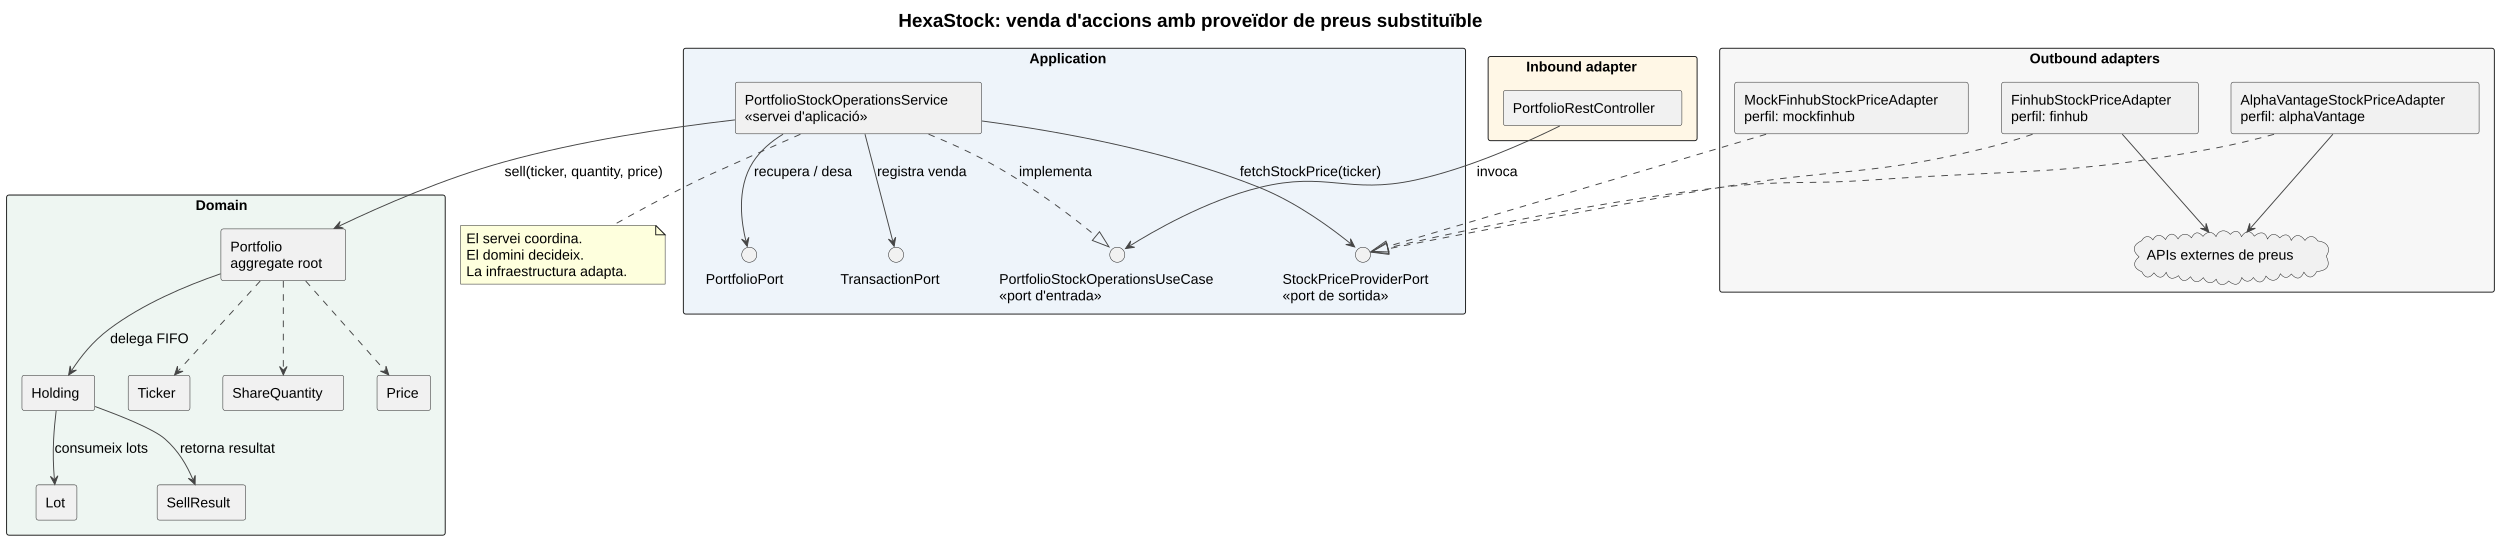
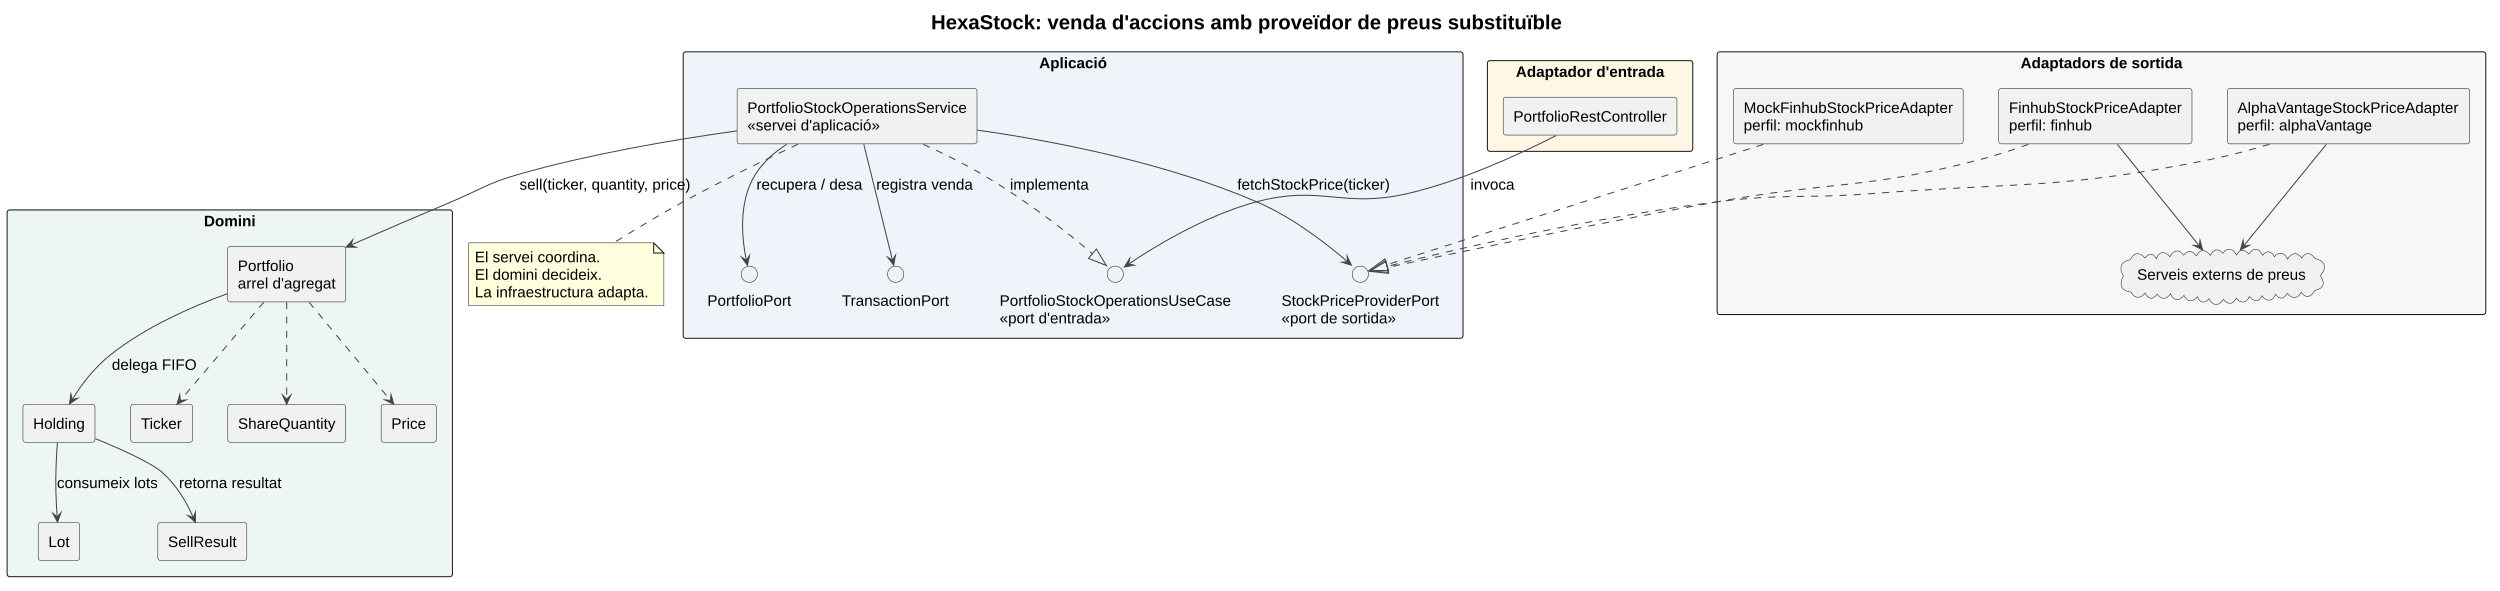
- <svg xmlns="http://www.w3.org/2000/svg" contentStyleType="text/css" data-diagram-type="DESCRIPTION" height="574px" preserveAspectRatio="none" style="width:2656px;height:574px;background:#FFFFFF;" version="1.1" viewBox="0 0 2656 574" width="2656px" zoomAndPan="magnify">
+ <svg xmlns="http://www.w3.org/2000/svg" contentStyleType="text/css" data-diagram-type="DESCRIPTION" height="581px" preserveAspectRatio="none" style="width:2459px;height:581px;background:#FFFFFF;" version="1.1" viewBox="0 0 2459 581" width="2459px" zoomAndPan="magnify">
  <defs />
  <g>
    <g class="title" data-source-line="1">
-       <text fill="#000000" font-family="Arial" font-size="20" font-weight="bold" lengthAdjust="spacing" textLength="733.223" x="954.389" y="28.564">HexaStock: venda d'accions amb proveïdor de preus substituïble</text>
+       <text fill="#000000" font-family="Arial" font-size="20" font-weight="700" lengthAdjust="spacing" textLength="620.479" x="915.761" y="28.76">HexaStock: venda d'accions amb proveïdor de preus substituïble</text>
    </g>
-     <g class="cluster" data-qualified-name="IN" data-source-line="12" id="ent0002">
-       <rect fill="#FFF7E6" height="89.46" rx="2.5" ry="2.5" style="stroke:#181818;stroke-width:1;" width="222" x="1581" y="60.011" />
-       <text fill="#000000" font-family="Arial" font-size="15" font-weight="bold" lengthAdjust="spacing" textLength="141.079" x="1621.46" y="75.935">Inbound adapter</text>
+     <g class="cluster" data-qualified-name="IN" data-source-line="12" id="ent0001">
+       <rect fill="#FFF7E6" height="89.25" rx="2.5" ry="2.5" style="stroke:#181818;stroke-width:1;" width="202" x="1463" y="59.618" />
+       <text fill="#000000" font-family="Arial" font-size="15" font-weight="700" lengthAdjust="spacing" textLength="146.082" x="1490.959" y="75.688">Adaptador d'entrada</text>
    </g>
-     <g class="cluster" data-qualified-name="APP" data-source-line="16" id="ent0004">
-       <rect fill="#EEF4FA" height="282.38" rx="2.5" ry="2.5" style="stroke:#181818;stroke-width:1;" width="831" x="726" y="51.281" />
-       <text fill="#000000" font-family="Arial" font-size="15" font-weight="bold" lengthAdjust="spacing" textLength="95.676" x="1093.662" y="67.205">Application</text>
+     <g class="cluster" data-qualified-name="APP" data-source-line="16" id="ent0003">
+       <rect fill="#EEF4FA" height="281.74" rx="2.5" ry="2.5" style="stroke:#181818;stroke-width:1;" width="767" x="672" y="50.998" />
+       <text fill="#000000" font-family="Arial" font-size="15" font-weight="700" lengthAdjust="spacing" textLength="66.687" x="1022.157" y="67.068">Aplicació</text>
    </g>
-     <g class="cluster" data-qualified-name="DOM" data-source-line="24" id="ent0010">
-       <rect fill="#EEF6F2" height="361.38" rx="2.5" ry="2.5" style="stroke:#181818;stroke-width:1;" width="466" x="7" y="207.201" />
-       <text fill="#000000" font-family="Arial" font-size="15" font-weight="bold" lengthAdjust="spacing" textLength="64.329" x="207.836" y="223.125">Domain</text>
+     <g class="cluster" data-qualified-name="DOM" data-source-line="24" id="ent0009">
+       <rect fill="#EEF6F2" height="360.75" rx="2.5" ry="2.5" style="stroke:#181818;stroke-width:1;" width="438" x="7" y="206.488" />
+       <text fill="#000000" font-family="Arial" font-size="15" font-weight="700" lengthAdjust="spacing" textLength="50.83" x="200.585" y="222.558">Domini</text>
    </g>
-     <g class="cluster" data-qualified-name="OUT" data-source-line="34" id="ent0018">
-       <rect fill="#F7F7F7" height="259.11" rx="2.5" ry="2.5" style="stroke:#181818;stroke-width:1;" width="823" x="1827" y="51.281" />
-       <text fill="#000000" font-family="Arial" font-size="15" font-weight="bold" lengthAdjust="spacing" textLength="164.348" x="2156.326" y="67.205">Outbound adapters</text>
+     <g class="cluster" data-qualified-name="OUT" data-source-line="34" id="ent0017">
+       <rect fill="#F7F7F7" height="258.37" rx="2.5" ry="2.5" style="stroke:#181818;stroke-width:1;" width="756" x="1689" y="50.998" />
+       <text fill="#000000" font-family="Arial" font-size="15" font-weight="700" lengthAdjust="spacing" textLength="159.192" x="1987.404" y="67.068">Adaptadors de sortida</text>
    </g>
-     <g class="entity" data-qualified-name="IN.REST" data-source-line="13" id="ent0003">
-       <rect fill="#F1F1F1" height="37.461" rx="2.5" ry="2.5" style="stroke:#181818;stroke-width:0.5;" width="189.702" x="1597.15" y="96.011" />
-       <text fill="#000000" font-family="Arial" font-size="15" lengthAdjust="spacing" textLength="169.702" x="1607.15" y="119.935">PortfolioRestController</text>
+     <g class="entity" data-qualified-name="IN.REST" data-source-line="13" id="ent0002">
+       <rect fill="#F1F1F1" height="37.248" rx="2.5" ry="2.5" style="stroke:#181818;stroke-width:0.5;" width="170.894" x="1478.55" y="95.618" />
+       <text fill="#000000" font-family="Arial" font-size="15" lengthAdjust="spacing" textLength="150.894" x="1488.55" y="119.688">PortfolioRestController</text>
    </g>
-     <g class="entity" data-qualified-name="APP.INPORT" data-source-line="17" id="ent0005">
-       <ellipse cx="1187" cy="270.661" fill="#F1F1F1" rx="8" ry="8" style="stroke:#181818;stroke-width:0.5;" />
-       <text fill="#000000" font-family="Arial" font-size="15" lengthAdjust="spacing" textLength="250.95" x="1061.525" y="301.585">PortfolioStockOperationsUseCase</text>
-       <text fill="#000000" font-family="Arial" font-size="15" lengthAdjust="spacing" textLength="126.204" x="1061.525" y="319.046">«port d'entrada»</text>
+     <g class="entity" data-qualified-name="APP.INPORT" data-source-line="17" id="ent0004">
+       <ellipse cx="1097" cy="269.738" fill="#F1F1F1" rx="8" ry="8" style="stroke:#181818;stroke-width:0.5;" />
+       <text fill="#000000" font-family="Arial" font-size="15" lengthAdjust="spacing" textLength="227.607" x="983.196" y="300.808">PortfolioStockOperationsUseCase</text>
+       <text fill="#000000" font-family="Arial" font-size="15" lengthAdjust="spacing" textLength="108.779" x="983.196" y="318.056">«port d'entrada»</text>
    </g>
-     <g class="entity" data-qualified-name="APP.SERVICE" data-source-line="18" id="ent0006">
-       <rect fill="#F1F1F1" height="54.922" rx="2.5" ry="2.5" style="stroke:#181818;stroke-width:0.5;" width="261.655" x="781.17" y="87.281" />
-       <text fill="#000000" font-family="Arial" font-size="15" lengthAdjust="spacing" textLength="241.655" x="791.17" y="111.205">PortfolioStockOperationsService</text>
-       <text fill="#000000" font-family="Arial" font-size="15" lengthAdjust="spacing" textLength="148.33" x="791.17" y="128.666">«servei d'aplicació»</text>
+     <g class="entity" data-qualified-name="APP.SERVICE" data-source-line="18" id="ent0005">
+       <rect fill="#F1F1F1" height="54.497" rx="2.5" ry="2.5" style="stroke:#181818;stroke-width:0.5;" width="235.933" x="725.03" y="86.998" />
+       <text fill="#000000" font-family="Arial" font-size="15" lengthAdjust="spacing" textLength="215.933" x="735.03" y="111.068">PortfolioStockOperationsService</text>
+       <text fill="#000000" font-family="Arial" font-size="15" lengthAdjust="spacing" textLength="130.437" x="735.03" y="128.316">«servei d'aplicació»</text>
    </g>
-     <g class="entity" data-qualified-name="APP.PRICEPORT" data-source-line="19" id="ent0007">
-       <ellipse cx="1448" cy="270.661" fill="#F1F1F1" rx="8" ry="8" style="stroke:#181818;stroke-width:0.5;" />
-       <text fill="#000000" font-family="Arial" font-size="15" lengthAdjust="spacing" textLength="170.991" x="1362.504" y="301.585">StockPriceProviderPort</text>
-       <text fill="#000000" font-family="Arial" font-size="15" lengthAdjust="spacing" textLength="129.309" x="1362.504" y="319.046">«port de sortida»</text>
+     <g class="entity" data-qualified-name="APP.PRICEPORT" data-source-line="19" id="ent0006">
+       <ellipse cx="1338" cy="269.738" fill="#F1F1F1" rx="8" ry="8" style="stroke:#181818;stroke-width:0.5;" />
+       <text fill="#000000" font-family="Arial" font-size="15" lengthAdjust="spacing" textLength="155.054" x="1260.473" y="300.808">StockPriceProviderPort</text>
+       <text fill="#000000" font-family="Arial" font-size="15" lengthAdjust="spacing" textLength="112.573" x="1260.473" y="318.056">«port de sortida»</text>
    </g>
-     <g class="entity" data-qualified-name="APP.PORTFOLIOPORT" data-source-line="20" id="ent0008">
-       <ellipse cx="796" cy="270.661" fill="#F1F1F1" rx="8" ry="8" style="stroke:#181818;stroke-width:0.5;" />
-       <text fill="#000000" font-family="Arial" font-size="15" lengthAdjust="spacing" textLength="92.512" x="749.744" y="301.585">PortfolioPort</text>
+     <g class="entity" data-qualified-name="APP.PORTFOLIOPORT" data-source-line="20" id="ent0007">
+       <ellipse cx="737" cy="269.738" fill="#F1F1F1" rx="8" ry="8" style="stroke:#181818;stroke-width:0.5;" />
+       <text fill="#000000" font-family="Arial" font-size="15" lengthAdjust="spacing" textLength="82.537" x="695.732" y="300.808">PortfolioPort</text>
    </g>
-     <g class="entity" data-qualified-name="APP.TXPORT" data-source-line="21" id="ent0009">
-       <ellipse cx="952" cy="270.661" fill="#F1F1F1" rx="8" ry="8" style="stroke:#181818;stroke-width:0.5;" />
-       <text fill="#000000" font-family="Arial" font-size="15" lengthAdjust="spacing" textLength="118.286" x="892.857" y="301.585">TransactionPort</text>
+     <g class="entity" data-qualified-name="APP.TXPORT" data-source-line="21" id="ent0008">
+       <ellipse cx="881" cy="269.738" fill="#F1F1F1" rx="8" ry="8" style="stroke:#181818;stroke-width:0.5;" />
+       <text fill="#000000" font-family="Arial" font-size="15" lengthAdjust="spacing" textLength="105.879" x="828.061" y="300.808">TransactionPort</text>
    </g>
-     <g class="entity" data-qualified-name="DOM.PORTFOLIO" data-source-line="25" id="ent0011">
-       <rect fill="#F1F1F1" height="54.922" rx="2.5" ry="2.5" style="stroke:#181818;stroke-width:0.5;" width="132.625" x="234.69" y="243.201" />
-       <text fill="#000000" font-family="Arial" font-size="15" lengthAdjust="spacing" textLength="62.241" x="244.69" y="267.125">Portfolio</text>
-       <text fill="#000000" font-family="Arial" font-size="15" lengthAdjust="spacing" textLength="112.624" x="244.69" y="284.586">aggregate root</text>
+     <g class="entity" data-qualified-name="DOM.PORTFOLIO" data-source-line="25" id="ent0010">
+       <rect fill="#F1F1F1" height="54.497" rx="2.5" ry="2.5" style="stroke:#181818;stroke-width:0.5;" width="116.255" x="223.87" y="242.488" />
+       <text fill="#000000" font-family="Arial" font-size="15" lengthAdjust="spacing" textLength="55.027" x="233.87" y="266.558">Portfolio</text>
+       <text fill="#000000" font-family="Arial" font-size="15" lengthAdjust="spacing" textLength="96.255" x="233.87" y="283.806">arrel d'agregat</text>
    </g>
-     <g class="entity" data-qualified-name="DOM.HOLDING" data-source-line="26" id="ent0012">
-       <rect fill="#F1F1F1" height="37.461" rx="2.5" ry="2.5" style="stroke:#181818;stroke-width:0.5;" width="77.341" x="23.33" y="398.661" />
-       <text fill="#000000" font-family="Arial" font-size="15" lengthAdjust="spacing" textLength="57.341" x="33.33" y="422.585">Holding</text>
+     <g class="entity" data-qualified-name="DOM.HOLDING" data-source-line="26" id="ent0011">
+       <rect fill="#F1F1F1" height="37.248" rx="2.5" ry="2.5" style="stroke:#181818;stroke-width:0.5;" width="70.867" x="22.57" y="397.738" />
+       <text fill="#000000" font-family="Arial" font-size="15" lengthAdjust="spacing" textLength="50.867" x="32.57" y="421.808">Holding</text>
    </g>
-     <g class="entity" data-qualified-name="DOM.LOT" data-source-line="27" id="ent0013">
-       <rect fill="#F1F1F1" height="37.461" rx="2.5" ry="2.5" style="stroke:#181818;stroke-width:0.5;" width="43.416" x="38.29" y="515.121" />
-       <text fill="#000000" font-family="Arial" font-size="15" lengthAdjust="spacing" textLength="23.416" x="48.29" y="539.045">Lot</text>
+     <g class="entity" data-qualified-name="DOM.LOT" data-source-line="27" id="ent0012">
+       <rect fill="#F1F1F1" height="37.248" rx="2.5" ry="2.5" style="stroke:#181818;stroke-width:0.5;" width="40.852" x="37.57" y="513.988" />
+       <text fill="#000000" font-family="Arial" font-size="15" lengthAdjust="spacing" textLength="20.852" x="47.57" y="538.058">Lot</text>
    </g>
-     <g class="entity" data-qualified-name="DOM.SELLRESULT" data-source-line="28" id="ent0014">
-       <rect fill="#F1F1F1" height="37.461" rx="2.5" ry="2.5" style="stroke:#181818;stroke-width:0.5;" width="94.106" x="166.95" y="515.121" />
-       <text fill="#000000" font-family="Arial" font-size="15" lengthAdjust="spacing" textLength="74.106" x="176.95" y="539.045">SellResult</text>
+     <g class="entity" data-qualified-name="DOM.SELLRESULT" data-source-line="28" id="ent0013">
+       <rect fill="#F1F1F1" height="37.248" rx="2.5" ry="2.5" style="stroke:#181818;stroke-width:0.5;" width="87.529" x="155.24" y="513.988" />
+       <text fill="#000000" font-family="Arial" font-size="15" lengthAdjust="spacing" textLength="67.529" x="165.24" y="538.058">SellResult</text>
    </g>
-     <g class="entity" data-qualified-name="DOM.TICKER" data-source-line="29" id="ent0015">
-       <rect fill="#F1F1F1" height="37.461" rx="2.5" ry="2.5" style="stroke:#181818;stroke-width:0.5;" width="65.659" x="136.17" y="398.661" />
-       <text fill="#000000" font-family="Arial" font-size="15" lengthAdjust="spacing" textLength="45.659" x="146.17" y="422.585">Ticker</text>
+     <g class="entity" data-qualified-name="DOM.TICKER" data-source-line="29" id="ent0014">
+       <rect fill="#F1F1F1" height="37.248" rx="2.5" ry="2.5" style="stroke:#181818;stroke-width:0.5;" width="60.833" x="128.58" y="397.738" />
+       <text fill="#000000" font-family="Arial" font-size="15" lengthAdjust="spacing" textLength="40.833" x="138.58" y="421.808">Ticker</text>
    </g>
-     <g class="entity" data-qualified-name="DOM.QTY" data-source-line="30" id="ent0016">
-       <rect fill="#F1F1F1" height="37.461" rx="2.5" ry="2.5" style="stroke:#181818;stroke-width:0.5;" width="128.435" x="236.78" y="398.661" />
-       <text fill="#000000" font-family="Arial" font-size="15" lengthAdjust="spacing" textLength="108.435" x="246.78" y="422.585">ShareQuantity</text>
+     <g class="entity" data-qualified-name="DOM.QTY" data-source-line="30" id="ent0015">
+       <rect fill="#F1F1F1" height="37.248" rx="2.5" ry="2.5" style="stroke:#181818;stroke-width:0.5;" width="115.889" x="224.06" y="397.738" />
+       <text fill="#000000" font-family="Arial" font-size="15" lengthAdjust="spacing" textLength="95.889" x="234.06" y="421.808">ShareQuantity</text>
    </g>
-     <g class="entity" data-qualified-name="DOM.PRICE" data-source-line="31" id="ent0017">
-       <rect fill="#F1F1F1" height="37.461" rx="2.5" ry="2.5" style="stroke:#181818;stroke-width:0.5;" width="56.855" x="400.57" y="398.661" />
-       <text fill="#000000" font-family="Arial" font-size="15" lengthAdjust="spacing" textLength="36.855" x="410.57" y="422.585">Price</text>
+     <g class="entity" data-qualified-name="DOM.PRICE" data-source-line="31" id="ent0016">
+       <rect fill="#F1F1F1" height="37.248" rx="2.5" ry="2.5" style="stroke:#181818;stroke-width:0.5;" width="54.175" x="374.91" y="397.738" />
+       <text fill="#000000" font-family="Arial" font-size="15" lengthAdjust="spacing" textLength="34.175" x="384.91" y="421.808">Price</text>
    </g>
-     <g class="entity" data-qualified-name="OUT.FINHUB" data-source-line="35" id="ent0019">
-       <rect fill="#F1F1F1" height="54.922" rx="2.5" ry="2.5" style="stroke:#181818;stroke-width:0.5;" width="208.98" x="2126.51" y="87.281" />
-       <text fill="#000000" font-family="Arial" font-size="15" lengthAdjust="spacing" textLength="188.98" x="2136.51" y="111.205">FinhubStockPriceAdapter</text>
-       <text fill="#000000" font-family="Arial" font-size="15" lengthAdjust="spacing" textLength="95.845" x="2136.51" y="128.666">perfil: finhub</text>
+     <g class="entity" data-qualified-name="OUT.FINHUB" data-source-line="35" id="ent0018">
+       <rect fill="#F1F1F1" height="54.497" rx="2.5" ry="2.5" style="stroke:#181818;stroke-width:0.5;" width="190.09" x="1965.95" y="86.998" />
+       <text fill="#000000" font-family="Arial" font-size="15" lengthAdjust="spacing" textLength="170.09" x="1975.95" y="111.068">FinhubStockPriceAdapter</text>
+       <text fill="#000000" font-family="Arial" font-size="15" lengthAdjust="spacing" textLength="81.716" x="1975.95" y="128.316">perfil: finhub</text>
    </g>
-     <g class="entity" data-qualified-name="OUT.ALPHA" data-source-line="36" id="ent0020">
-       <rect fill="#F1F1F1" height="54.922" rx="2.5" ry="2.5" style="stroke:#181818;stroke-width:0.5;" width="263.574" x="2370.21" y="87.281" />
-       <text fill="#000000" font-family="Arial" font-size="15" lengthAdjust="spacing" textLength="243.574" x="2380.21" y="111.205">AlphaVantageStockPriceAdapter</text>
-       <text fill="#000000" font-family="Arial" font-size="15" lengthAdjust="spacing" textLength="152.717" x="2380.21" y="128.666">perfil: alphaVantage</text>
+     <g class="entity" data-qualified-name="OUT.ALPHA" data-source-line="36" id="ent0019">
+       <rect fill="#F1F1F1" height="54.497" rx="2.5" ry="2.5" style="stroke:#181818;stroke-width:0.5;" width="238.474" x="2190.76" y="86.998" />
+       <text fill="#000000" font-family="Arial" font-size="15" lengthAdjust="spacing" textLength="218.474" x="2200.76" y="111.068">AlphaVantageStockPriceAdapter</text>
+       <text fill="#000000" font-family="Arial" font-size="15" lengthAdjust="spacing" textLength="133.433" x="2200.76" y="128.316">perfil: alphaVantage</text>
    </g>
-     <g class="entity" data-qualified-name="OUT.MOCK" data-source-line="37" id="ent0021">
-       <rect fill="#F1F1F1" height="54.922" rx="2.5" ry="2.5" style="stroke:#181818;stroke-width:0.5;" width="248.032" x="1842.98" y="87.281" />
-       <text fill="#000000" font-family="Arial" font-size="15" lengthAdjust="spacing" textLength="228.032" x="1852.98" y="111.205">MockFinhubStockPriceAdapter</text>
-       <text fill="#000000" font-family="Arial" font-size="15" lengthAdjust="spacing" textLength="136.567" x="1852.98" y="128.666">perfil: mockfinhub</text>
+     <g class="entity" data-qualified-name="OUT.MOCK" data-source-line="37" id="ent0020">
+       <rect fill="#F1F1F1" height="54.497" rx="2.5" ry="2.5" style="stroke:#181818;stroke-width:0.5;" width="225.928" x="1705.04" y="86.998" />
+       <text fill="#000000" font-family="Arial" font-size="15" lengthAdjust="spacing" textLength="205.928" x="1715.04" y="111.068">MockFinhubStockPriceAdapter</text>
+       <text fill="#000000" font-family="Arial" font-size="15" lengthAdjust="spacing" textLength="117.554" x="1715.04" y="128.316">perfil: mockfinhub</text>
    </g>
-     <g class="entity" data-qualified-name="OUT.API" data-source-line="38" id="ent0022">
-       <path d="M2275.302,255.708 C2278.135,250.477 2283.602,249.633 2287.215,254.816 C2291.017,247.802 2296.508,249.153 2300.646,254.448 C2304.258,247.173 2309.601,246.746 2313.944,253.768 C2317.571,247.672 2323.669,247.159 2328.217,252.631 C2331.71,246.211 2335.486,245.529 2340.48,251.096 C2344.567,245.576 2350.416,245.128 2354.309,251.325 C2357.186,243.883 2364.582,243.31 2369.491,248.971 C2374.359,244.004 2378.87,244.736 2381.36,251.398 C2385.503,245.174 2390.367,243.697 2395.012,250.887 C2400.347,246.114 2406.525,245.396 2409.028,253.881 C2412.659,247.585 2417.347,247.456 2422.029,252.697 C2426.793,248.021 2432.042,248.168 2434.217,255.357 C2438.826,247.881 2444.247,249.072 2448.816,255.399 C2452.901,249.661 2458.835,249.991 2462.426,255.973 C2471.366,256.579 2477.493,263.213 2471.407,272.157 C2476.604,283.009 2471.896,287.538 2461.238,288.56 C2457.684,295.89 2451.867,296.324 2447.673,289.159 C2444.28,296.887 2439.748,297.422 2434.304,291.112 C2430.15,296.328 2426.529,295.696 2422.614,290.835 C2419.923,299.177 2412.508,299.984 2407.374,293.316 C2404.346,301.041 2398.696,301.765 2393.978,294.864 C2390.625,299.981 2385.089,300.231 2381.71,294.895 C2379.203,303.485 2373.827,303.858 2367.703,298.537 C2363.495,303.81 2356.881,304.087 2354.451,296.679 C2349.469,302.551 2344.31,301.027 2340.81,294.983 C2335.66,300.644 2331.447,301.344 2327.232,294.007 C2322.342,299.28 2318.261,300.16 2314.454,292.902 C2308.66,297.043 2303.927,297.106 2301.346,289.358 C2297.475,296.464 2292.762,295.865 2288.363,289.882 C2283.646,296.194 2278.98,295.977 2275.455,288.746 C2266.922,285.289 2264.96,279.34 2272.509,272.895 C2264.665,265.995 2266.212,259.857 2275.302,255.708" fill="#F1F1F1" style="stroke:#181818;stroke-width:0.5;" />
-       <text fill="#000000" font-family="Arial" font-size="15" lengthAdjust="spacing" textLength="172.771" x="2280.61" y="275.855">APIs externes de preus</text>
+     <g class="entity" data-qualified-name="OUT.API" data-source-line="38" id="ent0021">
+       <path d="M2095.429,255.577 C2098.664,247.883 2104.758,247.83 2109.746,253.73 C2113.938,249.051 2117.375,248.272 2121.039,254.289 C2123.73,246.843 2129.718,246.692 2134.225,252.479 C2137.188,246.612 2143.302,244.188 2147.677,250.977 C2152.239,245.834 2156.4,246.102 2160.298,251.752 C2164.595,244.074 2169.395,245.144 2174.126,251.319 C2176.336,245.141 2182.127,243.793 2186.385,249.141 C2190.782,242.54 2197.101,244.853 2199.831,250.913 C2202.875,244.627 2207.766,244.803 2211.769,249.909 C2216.91,242.961 2221.777,243.853 2225.606,251.182 C2229.15,245.686 2234.798,247.08 2237.11,252.482 C2241.525,246.742 2247.765,248.607 2249.975,254.849 C2253.891,248.781 2259.084,247.286 2263.978,253.758 C2268.138,247.27 2273.316,248.644 2277.092,254.177 C2287.394,256.966 2289.001,262.994 2282.339,271.057 C2287.093,278.742 2286.321,283.508 2276.744,285.729 C2274.091,291.888 2267.79,294.25 2263.472,287.432 C2259.787,294.555 2254.38,293.819 2249.655,288.596 C2246.718,293.967 2242.132,295.243 2238.331,289.475 C2235.655,296.419 2229.081,297.372 2224.928,290.957 C2221.633,297.898 2216.499,296.585 2212.455,291.75 C2209.553,298.575 2203.819,298.796 2199.469,293.275 C2196.7,299.95 2190.889,299.7 2186.95,294.51 C2182.879,301.154 2176.082,301.297 2172.816,293.711 C2168.932,298.765 2163.528,298.315 2161.521,291.867 C2156.829,297.445 2151.628,297.387 2148.077,290.624 C2143.808,296.221 2137.586,296.276 2135.004,288.921 C2131.033,294.483 2126.157,295.258 2121.851,289.305 C2117.106,295.486 2113.508,294.54 2109.865,288.246 C2105.834,293.948 2099.275,293.993 2096.077,287.318 C2086.053,286.14 2084.08,279.575 2088.574,271.506 C2084.056,264.154 2085.734,256.813 2095.429,255.577" fill="#F1F1F1" style="stroke:#181818;stroke-width:0.5;" />
+       <text fill="#000000" font-family="Arial" font-size="15" lengthAdjust="spacing" textLength="165.916" x="2102.04" y="275.188">Serveis externs de preus</text>
    </g>
-     <g class="entity" data-qualified-name="GMN40" data-source-line="62" id="ent0041">
-       <path d="M489.37,239.471 L489.37,301.854 L706.63,301.854 L706.63,249.471 L696.63,239.471 L489.37,239.471" fill="#FEFFDD" style="stroke:#181818;stroke-width:0.5;" />
-       <path d="M696.63,239.471 L696.63,249.471 L706.63,249.471 L696.63,239.471" fill="#FEFFDD" style="stroke:#181818;stroke-width:1;" />
-       <text fill="#000000" font-family="Arial" font-size="15" lengthAdjust="spacing" textLength="138.589" x="495.37" y="258.395">El servei coordina.</text>
-       <text fill="#000000" font-family="Arial" font-size="15" lengthAdjust="spacing" textLength="142.06" x="495.37" y="275.856">El domini decideix.</text>
-       <text fill="#000000" font-family="Arial" font-size="15" lengthAdjust="spacing" textLength="196.26" x="495.37" y="293.317">La infraestructura adapta.</text>
+     <g class="entity" data-qualified-name="GMN39" data-source-line="62" id="ent0040">
+       <path d="M461.03,238.868 L461.03,300.614 L652.97,300.614 L652.97,248.868 L642.97,238.868 L461.03,238.868" fill="#FEFFDD" style="stroke:#181818;stroke-width:0.5;" />
+       <path d="M642.97,238.868 L642.97,248.868 L652.97,248.868 L642.97,238.868" fill="#FEFFDD" style="stroke:#181818;stroke-width:1;" />
+       <text fill="#000000" font-family="Arial" font-size="15" lengthAdjust="spacing" textLength="123.391" x="467.03" y="257.938">El servei coordina.</text>
+       <text fill="#000000" font-family="Arial" font-size="15" lengthAdjust="spacing" textLength="125.061" x="467.03" y="275.186">El domini decideix.</text>
+       <text fill="#000000" font-family="Arial" font-size="15" lengthAdjust="spacing" textLength="170.94" x="467.03" y="292.435">La infraestructura adapta.</text>
    </g>
-     <g class="link" data-entity-1="ent0003" data-entity-2="ent0005" data-link-type="dependency" data-source-line="41" id="lnk23">
-       <path d="M1657.09,133.871 C1620.16,152.051 1559.66,179.051 1504,191.201 C1431.84,206.951 1409.7,181.471 1338,199.201 C1280.43,213.431 1223.321,246.875 1200.831,260.906" fill="none" id="REST-to-INPORT" style="stroke:#444444;stroke-width:1;" />
-       <polygon fill="#444444" points="1195.74,264.081,1205.493,262.711,1199.982,261.435,1201.259,255.924,1195.74,264.081" style="stroke:#444444;stroke-width:1;" />
-       <text fill="#000000" font-family="Arial" font-size="15" lengthAdjust="spacing" textLength="49.167" x="1568.87" y="187.125">invoca</text>
+     <g class="link" data-entity-1="ent0002" data-entity-2="ent0004" data-link-type="dependency" data-source-line="41" id="lnk22">
+       <path d="M1530.65,133.278 C1495.36,151.368 1437.49,178.248 1384,190.488 C1319.79,205.188 1299.64,181.498 1236,198.488 C1183.23,212.588 1131.332,245.378 1110.043,259.768" fill="none" id="REST-to-INPORT" style="stroke:#444444;stroke-width:1;" />
+       <polygon fill="#444444" points="1105.9,262.568,1115.597,260.842,1110.043,259.768,1111.117,254.214,1105.9,262.568" style="stroke:#444444;stroke-width:1;stroke-linejoin:miter;stroke-miterlimit:10;" />
+       <text fill="#000000" font-family="Arial" font-size="15" lengthAdjust="spacing" textLength="43.359" x="1446.28" y="186.558">invoca</text>
    </g>
-     <g class="link" data-entity-1="ent0006" data-entity-2="ent0005" data-link-type="extension" data-source-line="42" id="lnk24">
-       <path d="M986.51,142.571 C1007.5,151.101 1030.05,161.211 1050,172.201 C1101.65,200.641 1143.202,233.43 1164.292,250.82" fill="none" id="SERVICE-to-INPORT" style="stroke:#444444;stroke-width:1;stroke-dasharray:7,7;" />
-       <polygon fill="none" points="1178.18,262.271,1168.109,246.191,1160.475,255.449,1178.18,262.271" style="stroke:#444444;stroke-width:1;" />
-       <text fill="#000000" font-family="Arial" font-size="15" lengthAdjust="spacing" textLength="90.117" x="1082.57" y="187.125">implementa</text>
+     <g class="link" data-entity-1="ent0005" data-entity-2="ent0004" data-link-type="extension" data-source-line="42" id="lnk23">
+       <path d="M908.13,141.958 C927.2,150.598 947.81,160.738 966,171.488 C1015.01,200.458 1054.093,232.244 1074.523,249.574" fill="none" id="SERVICE-to-INPORT" style="stroke:#444444;stroke-width:1;stroke-dasharray:7,7;" />
+       <polygon fill="none" points="1088.25,261.218,1078.405,244.999,1070.642,254.15,1088.25,261.218" style="stroke:#444444;stroke-width:1;stroke-linejoin:miter;stroke-miterlimit:10;" />
+       <text fill="#000000" font-family="Arial" font-size="15" lengthAdjust="spacing" textLength="77.534" x="993.38" y="186.558">implementa</text>
    </g>
-     <g class="link" data-entity-1="ent0006" data-entity-2="ent0007" data-link-type="dependency" data-source-line="43" id="lnk25">
-       <path d="M1043.31,128.531 C1129.43,140.021 1243.23,161.171 1338,199.201 C1379.04,215.671 1416.715,244.158 1434.565,258.598" fill="none" id="SERVICE-to-PRICEPORT" style="stroke:#444444;stroke-width:1;" />
-       <polygon fill="#444444" points="1439.23,262.371,1434.749,253.601,1435.343,259.227,1429.717,259.821,1439.23,262.371" style="stroke:#444444;stroke-width:1;" />
-       <text fill="#000000" font-family="Arial" font-size="15" lengthAdjust="spacing" textLength="170.596" x="1317.21" y="187.125">fetchStockPrice(ticker)</text>
+     <g class="link" data-entity-1="ent0005" data-entity-2="ent0006" data-link-type="dependency" data-source-line="43" id="lnk24">
+       <path d="M961.03,127.898 C1041.06,139.418 1147.9,160.628 1236,198.488 C1273.93,214.798 1308.57,242.874 1325.4,257.534" fill="none" id="SERVICE-to-PRICEPORT" style="stroke:#444444;stroke-width:1;" />
+       <polygon fill="#444444" points="1329.17,260.818,1325.011,251.891,1325.4,257.534,1319.756,257.923,1329.17,260.818" style="stroke:#444444;stroke-width:1;stroke-linejoin:miter;stroke-miterlimit:10;" />
+       <text fill="#000000" font-family="Arial" font-size="15" lengthAdjust="spacing" textLength="150.037" x="1217.02" y="186.558">fetchStockPrice(ticker)</text>
    </g>
-     <g class="link" data-entity-1="ent0006" data-entity-2="ent0008" data-link-type="dependency" data-source-line="44" id="lnk26">
-       <path d="M831.92,142.571 C819.34,150.221 807.9,159.931 800,172.201 C781.65,200.671 788.1,238.314 792.43,255.964" fill="none" id="SERVICE-to-PORTFOLIOPORT" style="stroke:#444444;stroke-width:1;" />
-       <polygon fill="#444444" points="793.86,261.791,795.601,252.097,792.669,256.935,787.831,254.004,793.86,261.791" style="stroke:#444444;stroke-width:1;" />
-       <text fill="#000000" font-family="Arial" font-size="15" lengthAdjust="spacing" textLength="117.605" x="801" y="187.125">recupera / desa</text>
+     <g class="link" data-entity-1="ent0005" data-entity-2="ent0007" data-link-type="dependency" data-source-line="44" id="lnk25">
+       <path d="M773.83,141.978 C761.71,149.708 750.57,159.428 743,171.488 C725.03,200.158 730.453,238.495 734.133,256.035" fill="none" id="SERVICE-to-PORTFOLIOPORT" style="stroke:#444444;stroke-width:1;" />
+       <polygon fill="#444444" points="735.16,260.928,737.227,251.298,734.133,256.035,729.397,252.941,735.16,260.928" style="stroke:#444444;stroke-width:1;stroke-linejoin:miter;stroke-miterlimit:10;" />
+       <text fill="#000000" font-family="Arial" font-size="15" lengthAdjust="spacing" textLength="104.231" x="744" y="186.558">recupera / desa</text>
    </g>
-     <g class="link" data-entity-1="ent0006" data-entity-2="ent0009" data-link-type="dependency" data-source-line="45" id="lnk27">
-       <path d="M918.97,142.551 C928.28,178.381 942.763,234.094 948.423,255.904" fill="none" id="SERVICE-to-TXPORT" style="stroke:#444444;stroke-width:1;" />
-       <polygon fill="#444444" points="949.93,261.711,951.541,251.995,948.674,256.872,943.798,254.005,949.93,261.711" style="stroke:#444444;stroke-width:1;" />
-       <text fill="#000000" font-family="Arial" font-size="15" lengthAdjust="spacing" textLength="109.233" x="931.8" y="187.125">registra venda</text>
+     <g class="link" data-entity-1="ent0005" data-entity-2="ent0008" data-link-type="dependency" data-source-line="45" id="lnk26">
+       <path d="M849.62,141.978 C858.46,177.718 872.447,234.205 877.837,255.955" fill="none" id="SERVICE-to-TXPORT" style="stroke:#444444;stroke-width:1;" />
+       <polygon fill="#444444" points="879.04,260.808,880.758,251.11,877.837,255.955,872.993,253.035,879.04,260.808" style="stroke:#444444;stroke-width:1;stroke-linejoin:miter;stroke-miterlimit:10;" />
+       <text fill="#000000" font-family="Arial" font-size="15" lengthAdjust="spacing" textLength="95.054" x="861.86" y="186.558">registra venda</text>
    </g>
-     <g class="link" data-entity-1="ent0006" data-entity-2="ent0011" data-link-type="dependency" data-source-line="46" id="lnk28">
-       <path d="M780.79,127.371 C707.55,135.851 615.17,149.871 535,172.201 C471.2,189.971 406.958,217.953 360.378,240.123" fill="none" id="SERVICE-to-PORTFOLIO" style="stroke:#444444;stroke-width:1;" />
-       <polygon fill="#444444" points="354.96,242.701,364.805,242.445,359.475,240.552,361.367,235.222,354.96,242.701" style="stroke:#444444;stroke-width:1;" />
-       <text fill="#000000" font-family="Arial" font-size="15" lengthAdjust="spacing" textLength="198.398" x="536" y="187.125">sell(ticker, quantity, price)</text>
+     <g class="link" data-entity-1="ent0005" data-entity-2="ent0010" data-link-type="dependency" data-source-line="46" id="lnk27">
+       <path d="M724.85,128.728 C660.55,137.678 580.06,151.508 510,171.488 C479.52,180.188 473.21,186.188 444,198.488 C409.53,213.018 375.712,227.647 344.942,241.087" fill="none" id="SERVICE-to-PORTFOLIO" style="stroke:#444444;stroke-width:1;" />
+       <polygon fill="#444444" points="340.36,243.088,350.209,243.151,344.942,241.087,347.007,235.82,340.36,243.088" style="stroke:#444444;stroke-width:1;stroke-linejoin:miter;stroke-miterlimit:10;" />
+       <text fill="#000000" font-family="Arial" font-size="15" lengthAdjust="spacing" textLength="170.054" x="511" y="186.558">sell(ticker, quantity, price)</text>
    </g>
-     <g class="link" data-entity-1="ent0011" data-entity-2="ent0012" data-link-type="dependency" data-source-line="48" id="lnk29">
-       <path d="M234.37,290.851 C197.19,303.651 151.38,323.051 116,349.661 C98.13,363.091 85.965,378.683 76.225,393.443" fill="none" id="PORTFOLIO-to-HOLDING" style="stroke:#444444;stroke-width:1;" />
-       <polygon fill="#444444" points="72.92,398.451,81.216,393.142,75.674,394.278,74.538,388.736,72.92,398.451" style="stroke:#444444;stroke-width:1;" />
-       <text fill="#000000" font-family="Arial" font-size="15" lengthAdjust="spacing" textLength="89.114" x="117" y="364.585">delega FIFO</text>
+     <g class="link" data-entity-1="ent0010" data-entity-2="ent0011" data-link-type="dependency" data-source-line="48" id="lnk28">
+       <path d="M223.54,288.888 C188,301.828 143.07,321.718 109,348.738 C91.99,362.228 80.155,378.345 71.015,393.005" fill="none" id="PORTFOLIO-to-HOLDING" style="stroke:#444444;stroke-width:1;" />
+       <polygon fill="#444444" points="68.37,397.248,76.526,391.727,71.015,393.005,69.737,387.495,68.37,397.248" style="stroke:#444444;stroke-width:1;stroke-linejoin:miter;stroke-miterlimit:10;" />
+       <text fill="#000000" font-family="Arial" font-size="15" lengthAdjust="spacing" textLength="83.372" x="110" y="363.808">delega FIFO</text>
    </g>
-     <g class="link" data-entity-1="ent0012" data-entity-2="ent0013" data-link-type="dependency" data-source-line="49" id="lnk30">
-       <path d="M59.65,436.491 C58.62,445.391 57.51,456.301 57,466.121 C56.14,482.561 56.683,495.32 57.753,508.74" fill="none" id="HOLDING-to-LOT" style="stroke:#444444;stroke-width:1;" />
-       <polygon fill="#444444" points="58.23,514.721,61.502,505.432,57.833,509.737,53.527,506.068,58.23,514.721" style="stroke:#444444;stroke-width:1;" />
-       <text fill="#000000" font-family="Arial" font-size="15" lengthAdjust="spacing" textLength="112.947" x="58" y="481.045">consumeix lots</text>
+     <g class="link" data-entity-1="ent0011" data-entity-2="ent0012" data-link-type="dependency" data-source-line="49" id="lnk29">
+       <path d="M56.44,435.458 C55.46,448.858 54.48,467.558 55,483.988 C55.31,493.758 55.623,499.65 56.242,508.55" fill="none" id="HOLDING-to-LOT" style="stroke:#444444;stroke-width:1;" />
+       <polygon fill="#444444" points="56.59,513.538,59.955,504.282,56.242,508.55,51.974,504.838,56.59,513.538" style="stroke:#444444;stroke-width:1;stroke-linejoin:miter;stroke-miterlimit:10;" />
+       <text fill="#000000" font-family="Arial" font-size="15" lengthAdjust="spacing" textLength="99.207" x="56" y="480.058">consumeix lots</text>
    </g>
-     <g class="link" data-entity-1="ent0012" data-entity-2="ent0014" data-link-type="dependency" data-source-line="50" id="lnk31">
-       <path d="M101.06,431.891 C128.93,442.071 163.44,455.961 175,466.121 C190.12,479.401 198.544,494.517 204.894,509.317" fill="none" id="HOLDING-to-SELLRESULT" style="stroke:#444444;stroke-width:1;" />
-       <polygon fill="#444444" points="207.26,514.831,207.387,504.983,205.288,510.236,200.035,508.138,207.26,514.831" style="stroke:#444444;stroke-width:1;" />
-       <text fill="#000000" font-family="Arial" font-size="15" lengthAdjust="spacing" textLength="117.927" x="191.2" y="481.045">retorna resultat</text>
+     <g class="link" data-entity-1="ent0011" data-entity-2="ent0013" data-link-type="dependency" data-source-line="50" id="lnk30">
+       <path d="M93.78,431.398 C118.84,441.728 149.64,455.548 160,464.988 C174.86,478.528 183.698,494.497 190.118,509.187" fill="none" id="HOLDING-to-SELLRESULT" style="stroke:#444444;stroke-width:1;" />
+       <polygon fill="#444444" points="192.12,513.768,192.181,503.919,190.118,509.187,184.851,507.123,192.12,513.768" style="stroke:#444444;stroke-width:1;stroke-linejoin:miter;stroke-miterlimit:10;" />
+       <text fill="#000000" font-family="Arial" font-size="15" lengthAdjust="spacing" textLength="100.884" x="176.02" y="480.058">retorna resultat</text>
    </g>
-     <g class="link" data-entity-1="ent0011" data-entity-2="ent0015" data-link-type="dependency" data-source-line="51" id="lnk32">
-       <path d="M276.48,298.541 C249.94,327.641 212.383,368.818 189.503,393.908" fill="none" id="PORTFOLIO-to-TICKER" style="stroke:#444444;stroke-width:1;stroke-dasharray:7,7;" />
-       <polygon fill="#444444" points="185.46,398.341,194.48,394.386,188.829,394.647,188.569,388.996,185.46,398.341" style="stroke:#444444;stroke-width:1;" />
+     <g class="link" data-entity-1="ent0010" data-entity-2="ent0014" data-link-type="dependency" data-source-line="51" id="lnk31">
+       <path d="M259.44,297.268 C234.61,326.458 198.639,368.759 177.299,393.859" fill="none" id="PORTFOLIO-to-TICKER" style="stroke:#444444;stroke-width:1;stroke-dasharray:7,7;" />
+       <polygon fill="#444444" points="174.06,397.668,182.937,393.402,177.299,393.859,176.842,388.22,174.06,397.668" style="stroke:#444444;stroke-width:1;stroke-linejoin:miter;stroke-miterlimit:10;" />
    </g>
-     <g class="link" data-entity-1="ent0011" data-entity-2="ent0016" data-link-type="dependency" data-source-line="52" id="lnk33">
-       <path d="M301,298.541 C301,327.641 301,367.251 301,392.341" fill="none" id="PORTFOLIO-to-QTY" style="stroke:#444444;stroke-width:1;stroke-dasharray:7,7;" />
-       <polygon fill="#444444" points="301,398.341,305,389.341,301,393.341,297,389.341,301,398.341" style="stroke:#444444;stroke-width:1;" />
+     <g class="link" data-entity-1="ent0010" data-entity-2="ent0015" data-link-type="dependency" data-source-line="52" id="lnk32">
+       <path d="M282,297.268 C282,326.458 282,367.568 282,392.668" fill="none" id="PORTFOLIO-to-QTY" style="stroke:#444444;stroke-width:1;stroke-dasharray:7,7;" />
+       <polygon fill="#444444" points="282,397.668,286,388.668,282,392.668,278,388.668,282,397.668" style="stroke:#444444;stroke-width:1;stroke-linejoin:miter;stroke-miterlimit:10;" />
    </g>
-     <g class="link" data-entity-1="ent0011" data-entity-2="ent0017" data-link-type="dependency" data-source-line="53" id="lnk34">
-       <path d="M324.78,298.541 C350.51,327.641 386.875,368.757 409.065,393.847" fill="none" id="PORTFOLIO-to-PRICE" style="stroke:#444444;stroke-width:1;stroke-dasharray:7,7;" />
-       <polygon fill="#444444" points="413.04,398.341,410.074,388.95,409.728,394.596,404.081,394.25,413.04,398.341" style="stroke:#444444;stroke-width:1;" />
+     <g class="link" data-entity-1="ent0010" data-entity-2="ent0016" data-link-type="dependency" data-source-line="53" id="lnk33">
+       <path d="M304.01,297.268 C328.23,326.458 363.298,368.72 384.118,393.82" fill="none" id="PORTFOLIO-to-PRICE" style="stroke:#444444;stroke-width:1;stroke-dasharray:7,7;" />
+       <polygon fill="#444444" points="387.31,397.668,384.643,388.187,384.118,393.82,378.485,393.295,387.31,397.668" style="stroke:#444444;stroke-width:1;stroke-linejoin:miter;stroke-miterlimit:10;" />
    </g>
-     <g class="link" data-entity-1="ent0019" data-entity-2="ent0007" data-link-type="extension" data-source-line="55" id="lnk35">
-       <path d="M2159.39,142.661 C2143,148.141 2125.53,153.451 2109,157.471 C1985.88,187.371 1951.97,178.341 1827,199.201 C1678.47,223.981 1515.912,256.111 1474.442,264.381" fill="none" id="FINHUB-to-PRICEPORT" style="stroke:#444444;stroke-width:1;stroke-dasharray:7,7;" />
-       <polygon fill="none" points="1456.79,267.901,1475.616,270.265,1473.269,258.497,1456.79,267.901" style="stroke:#444444;stroke-width:1;" />
+     <g class="link" data-entity-1="ent0018" data-entity-2="ent0006" data-link-type="extension" data-source-line="55" id="lnk34">
+       <path d="M1995.06,141.958 C1979.79,147.468 1963.47,152.818 1948,156.868 C1835.22,186.408 1803.74,177.798 1689,198.488 C1552.31,223.148 1404.361,254.529 1364.531,263.059" fill="none" id="FINHUB-to-PRICEPORT" style="stroke:#444444;stroke-width:1;stroke-dasharray:7,7;" />
+       <polygon fill="none" points="1346.93,266.828,1365.787,268.926,1363.274,257.192,1346.93,266.828" style="stroke:#444444;stroke-width:1;stroke-linejoin:miter;stroke-miterlimit:10;" />
    </g>
-     <g class="link" data-entity-1="ent0020" data-entity-2="ent0007" data-link-type="extension" data-source-line="56" id="lnk36">
-       <path d="M2415.95,142.681 C2395.49,148.301 2373.6,153.661 2353,157.471 C2193.23,186.991 2151.06,179.691 1989,191.201 C1917.09,196.301 1898.6,190.811 1827,199.201 C1677.44,216.711 1515.531,253.748 1474.271,263.458" fill="none" id="ALPHA-to-PRICEPORT" style="stroke:#444444;stroke-width:1;stroke-dasharray:7,7;" />
-       <polygon fill="none" points="1456.75,267.581,1475.646,269.298,1472.897,257.617,1456.75,267.581" style="stroke:#444444;stroke-width:1;" />
+     <g class="link" data-entity-1="ent0019" data-entity-2="ent0006" data-link-type="extension" data-source-line="56" id="lnk35">
+       <path d="M2232.29,141.898 C2213.4,147.578 2193.12,153.018 2174,156.868 C2027.74,186.318 1988.76,179.068 1840,190.488 C1772.99,195.638 1755.68,190.098 1689,198.488 C1551.19,215.838 1403.919,252.018 1364.319,262.048" fill="none" id="ALPHA-to-PRICEPORT" style="stroke:#444444;stroke-width:1;stroke-dasharray:7,7;" />
+       <polygon fill="none" points="1346.87,266.468,1365.792,267.865,1362.846,256.232,1346.87,266.468" style="stroke:#444444;stroke-width:1;stroke-linejoin:miter;stroke-miterlimit:10;" />
    </g>
-     <g class="link" data-entity-1="ent0021" data-entity-2="ent0007" data-link-type="extension" data-source-line="57" id="lnk37">
-       <path d="M1876.3,142.641 C1743.22,182.101 1522.767,247.484 1474.107,261.914" fill="none" id="MOCK-to-PRICEPORT" style="stroke:#444444;stroke-width:1;stroke-dasharray:7,7;" />
-       <polygon fill="none" points="1456.85,267.031,1475.813,267.666,1472.401,256.161,1456.85,267.031" style="stroke:#444444;stroke-width:1;" />
+     <g class="link" data-entity-1="ent0020" data-entity-2="ent0006" data-link-type="extension" data-source-line="57" id="lnk36">
+       <path d="M1734.39,141.978 C1611.91,181.148 1410.325,245.617 1363.935,260.447" fill="none" id="MOCK-to-PRICEPORT" style="stroke:#444444;stroke-width:1;stroke-dasharray:7,7;" />
+       <polygon fill="none" points="1346.79,265.928,1365.762,266.162,1362.108,254.732,1346.79,265.928" style="stroke:#444444;stroke-width:1;stroke-linejoin:miter;stroke-miterlimit:10;" />
    </g>
-     <g class="link" data-entity-1="ent0019" data-entity-2="ent0022" data-link-type="dependency" data-source-line="58" id="lnk38">
-       <path d="M2254.69,142.551 C2280.72,172.001 2318.107,214.325 2342.717,242.175" fill="none" id="FINHUB-to-API" style="stroke:#444444;stroke-width:1;" />
-       <polygon fill="#444444" points="2346.69,246.671,2343.728,237.278,2343.379,242.924,2337.733,242.576,2346.69,246.671" style="stroke:#444444;stroke-width:1;" />
+     <g class="link" data-entity-1="ent0018" data-entity-2="ent0021" data-link-type="dependency" data-source-line="58" id="lnk37">
+       <path d="M2082.6,141.978 C2106.33,171.358 2140.908,214.159 2163.338,241.919" fill="none" id="FINHUB-to-API" style="stroke:#444444;stroke-width:1;" />
+       <polygon fill="#444444" points="2166.48,245.808,2163.935,236.294,2163.338,241.919,2157.712,241.321,2166.48,245.808" style="stroke:#444444;stroke-width:1;stroke-linejoin:miter;stroke-miterlimit:10;" />
    </g>
-     <g class="link" data-entity-1="ent0020" data-entity-2="ent0022" data-link-type="dependency" data-source-line="59" id="lnk39">
-       <path d="M2478.48,142.551 C2452.65,172.001 2415.546,214.31 2391.126,242.16" fill="none" id="ALPHA-to-API" style="stroke:#444444;stroke-width:1;" />
-       <polygon fill="#444444" points="2387.17,246.671,2396.111,242.541,2390.466,242.912,2390.096,237.267,2387.17,246.671" style="stroke:#444444;stroke-width:1;" />
+     <g class="link" data-entity-1="ent0019" data-entity-2="ent0021" data-link-type="dependency" data-source-line="59" id="lnk38">
+       <path d="M2288.23,141.978 C2264.3,171.358 2229.438,214.171 2206.828,241.931" fill="none" id="ALPHA-to-API" style="stroke:#444444;stroke-width:1;" />
+       <polygon fill="#444444" points="2203.67,245.808,2212.455,241.356,2206.828,241.931,2206.252,236.304,2203.67,245.808" style="stroke:#444444;stroke-width:1;stroke-linejoin:miter;stroke-miterlimit:10;" />
    </g>
-     <g class="link" data-entity-1="ent0006" data-entity-2="ent0041" data-link-type="association" data-source-line="62" id="lnk42">
-       <path d="M850.36,142.621 C829.28,151.901 805.57,162.421 784,172.201 C758.1,183.941 751.36,186.331 726,199.201 C701.34,211.711 674.48,226.341 651.75,239.011" fill="none" id="SERVICE-GMN40" style="stroke:#444444;stroke-width:1;stroke-dasharray:7,7;" />
+     <g class="link" data-entity-1="ent0005" data-entity-2="ent0040" data-link-type="association" data-source-line="62" id="lnk41">
+       <path d="M784.91,141.838 C751.49,157.558 708.93,178.278 672,198.488 C649.32,210.898 624.79,225.688 604.24,238.488" fill="none" id="SERVICE-GMN39" style="stroke:#444444;stroke-width:1;stroke-dasharray:7,7;" />
    </g>
  </g>
</svg>
